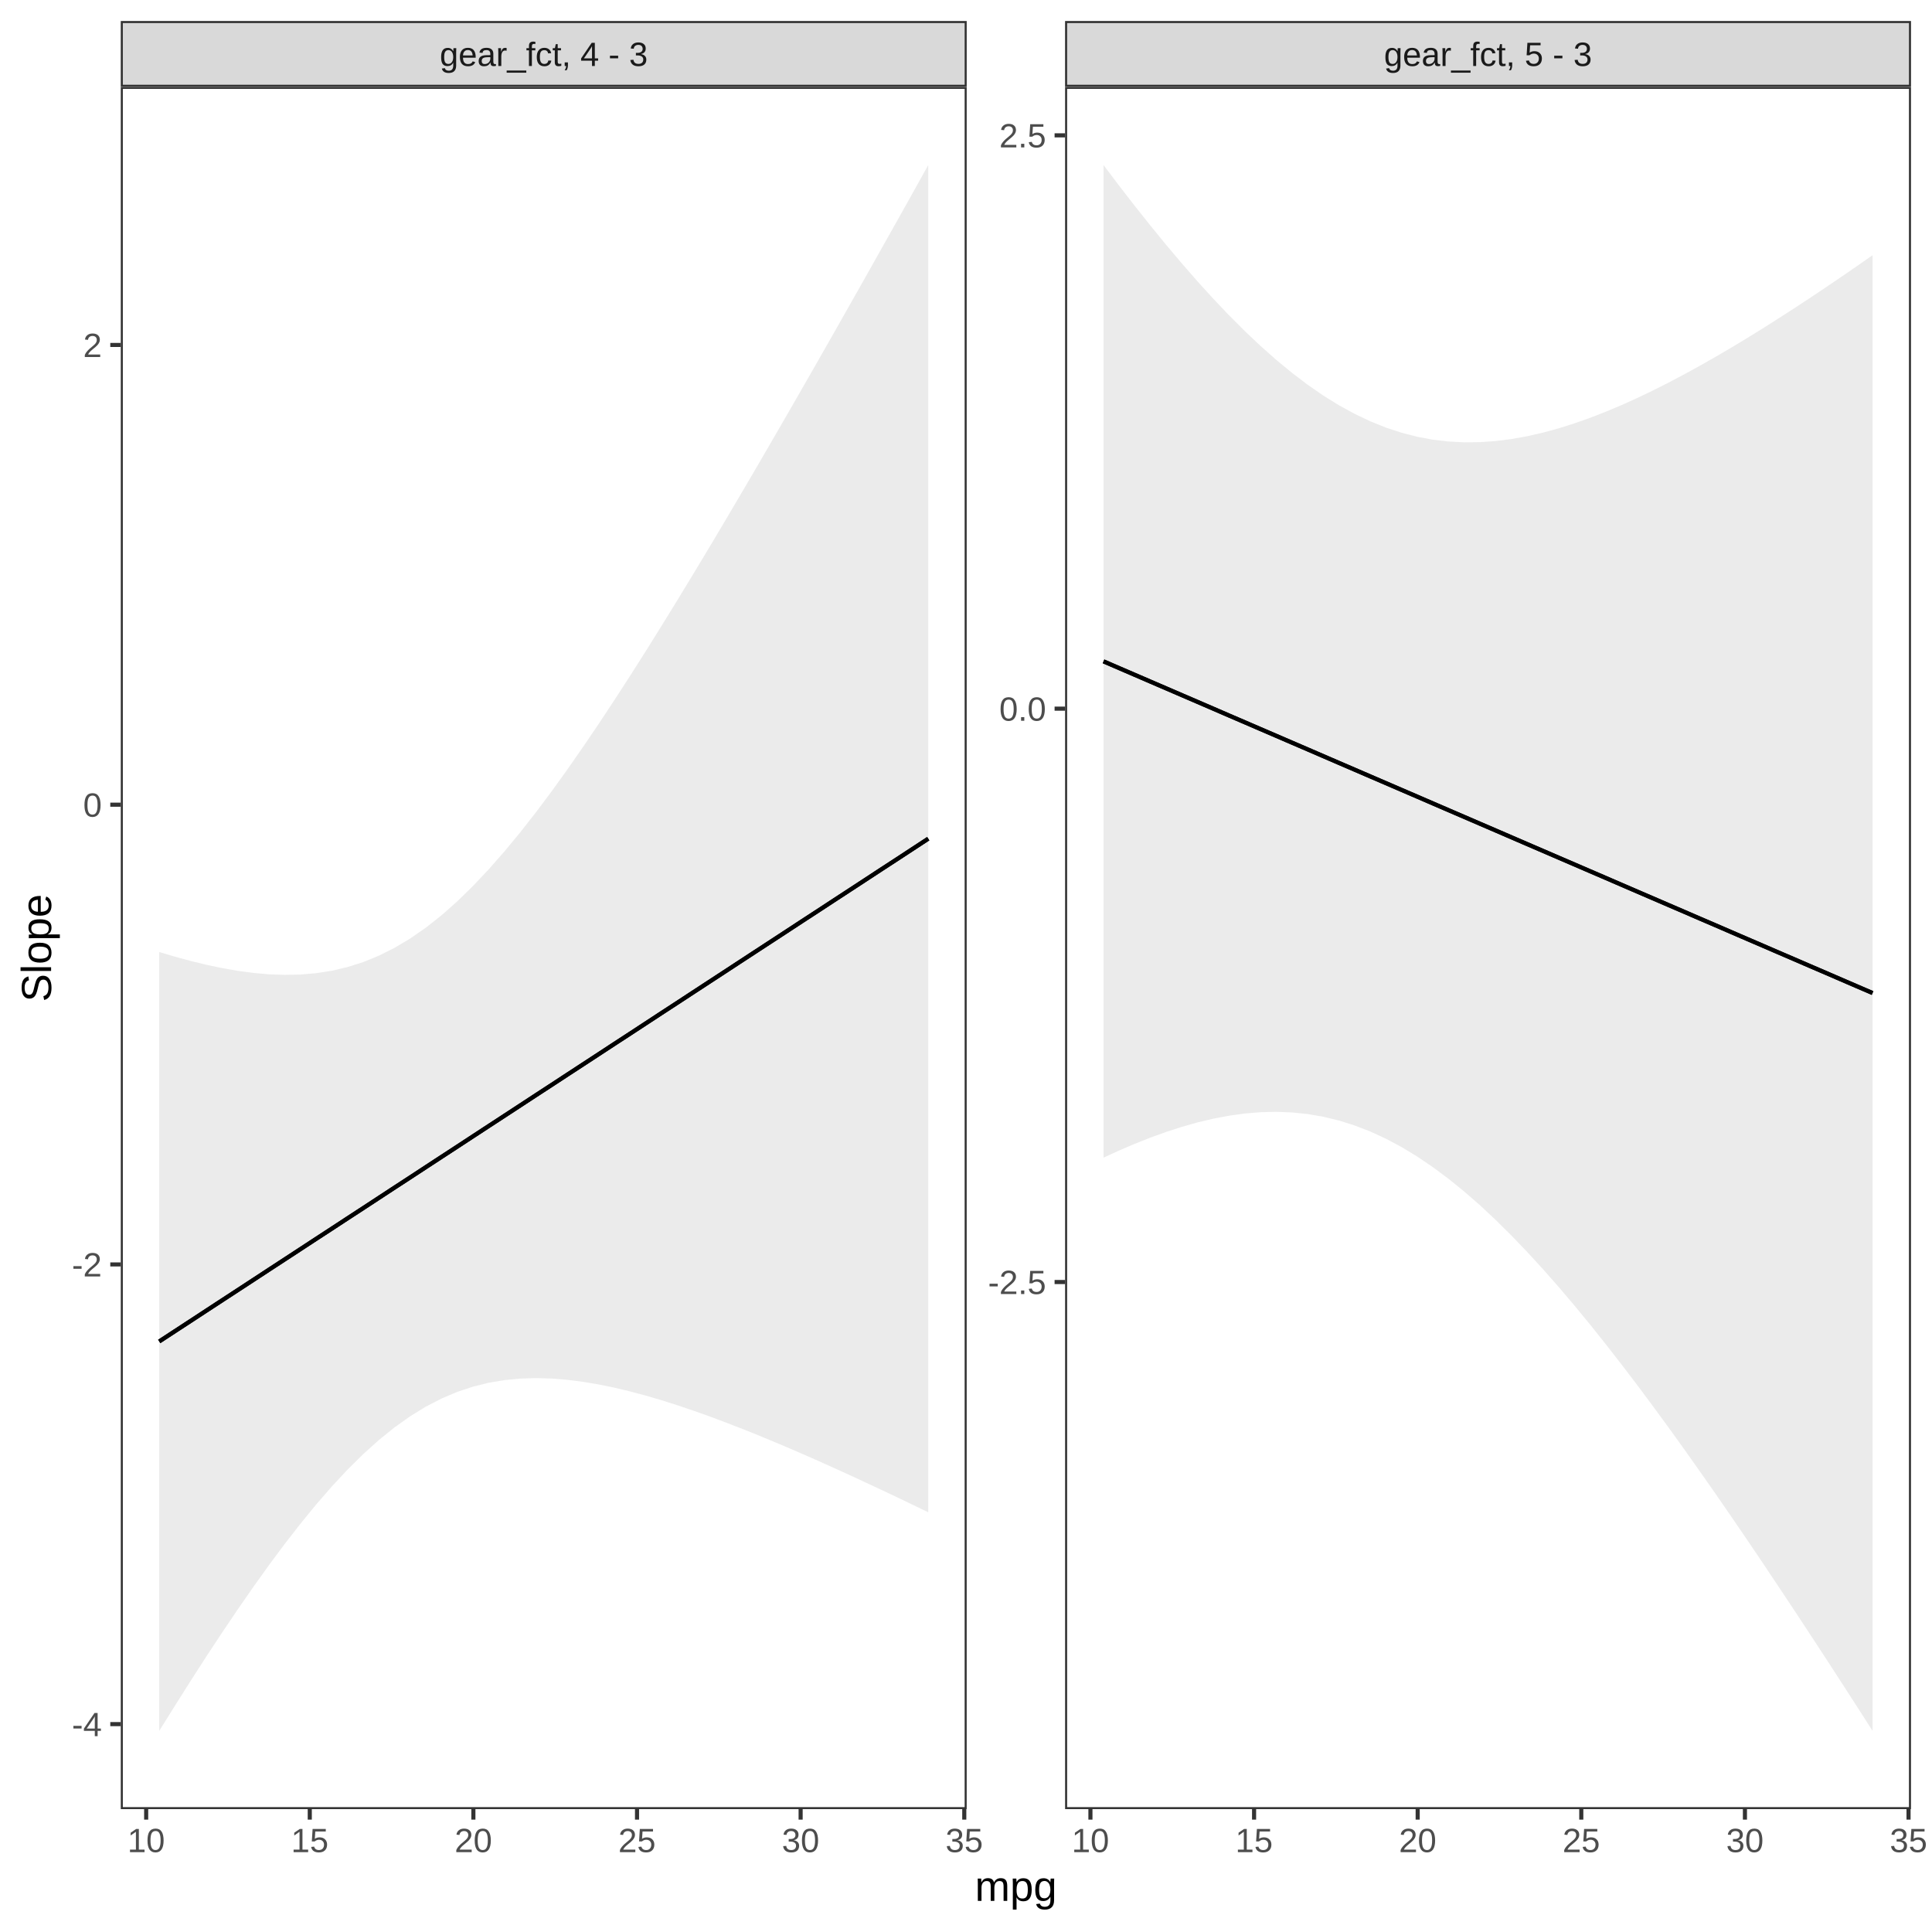
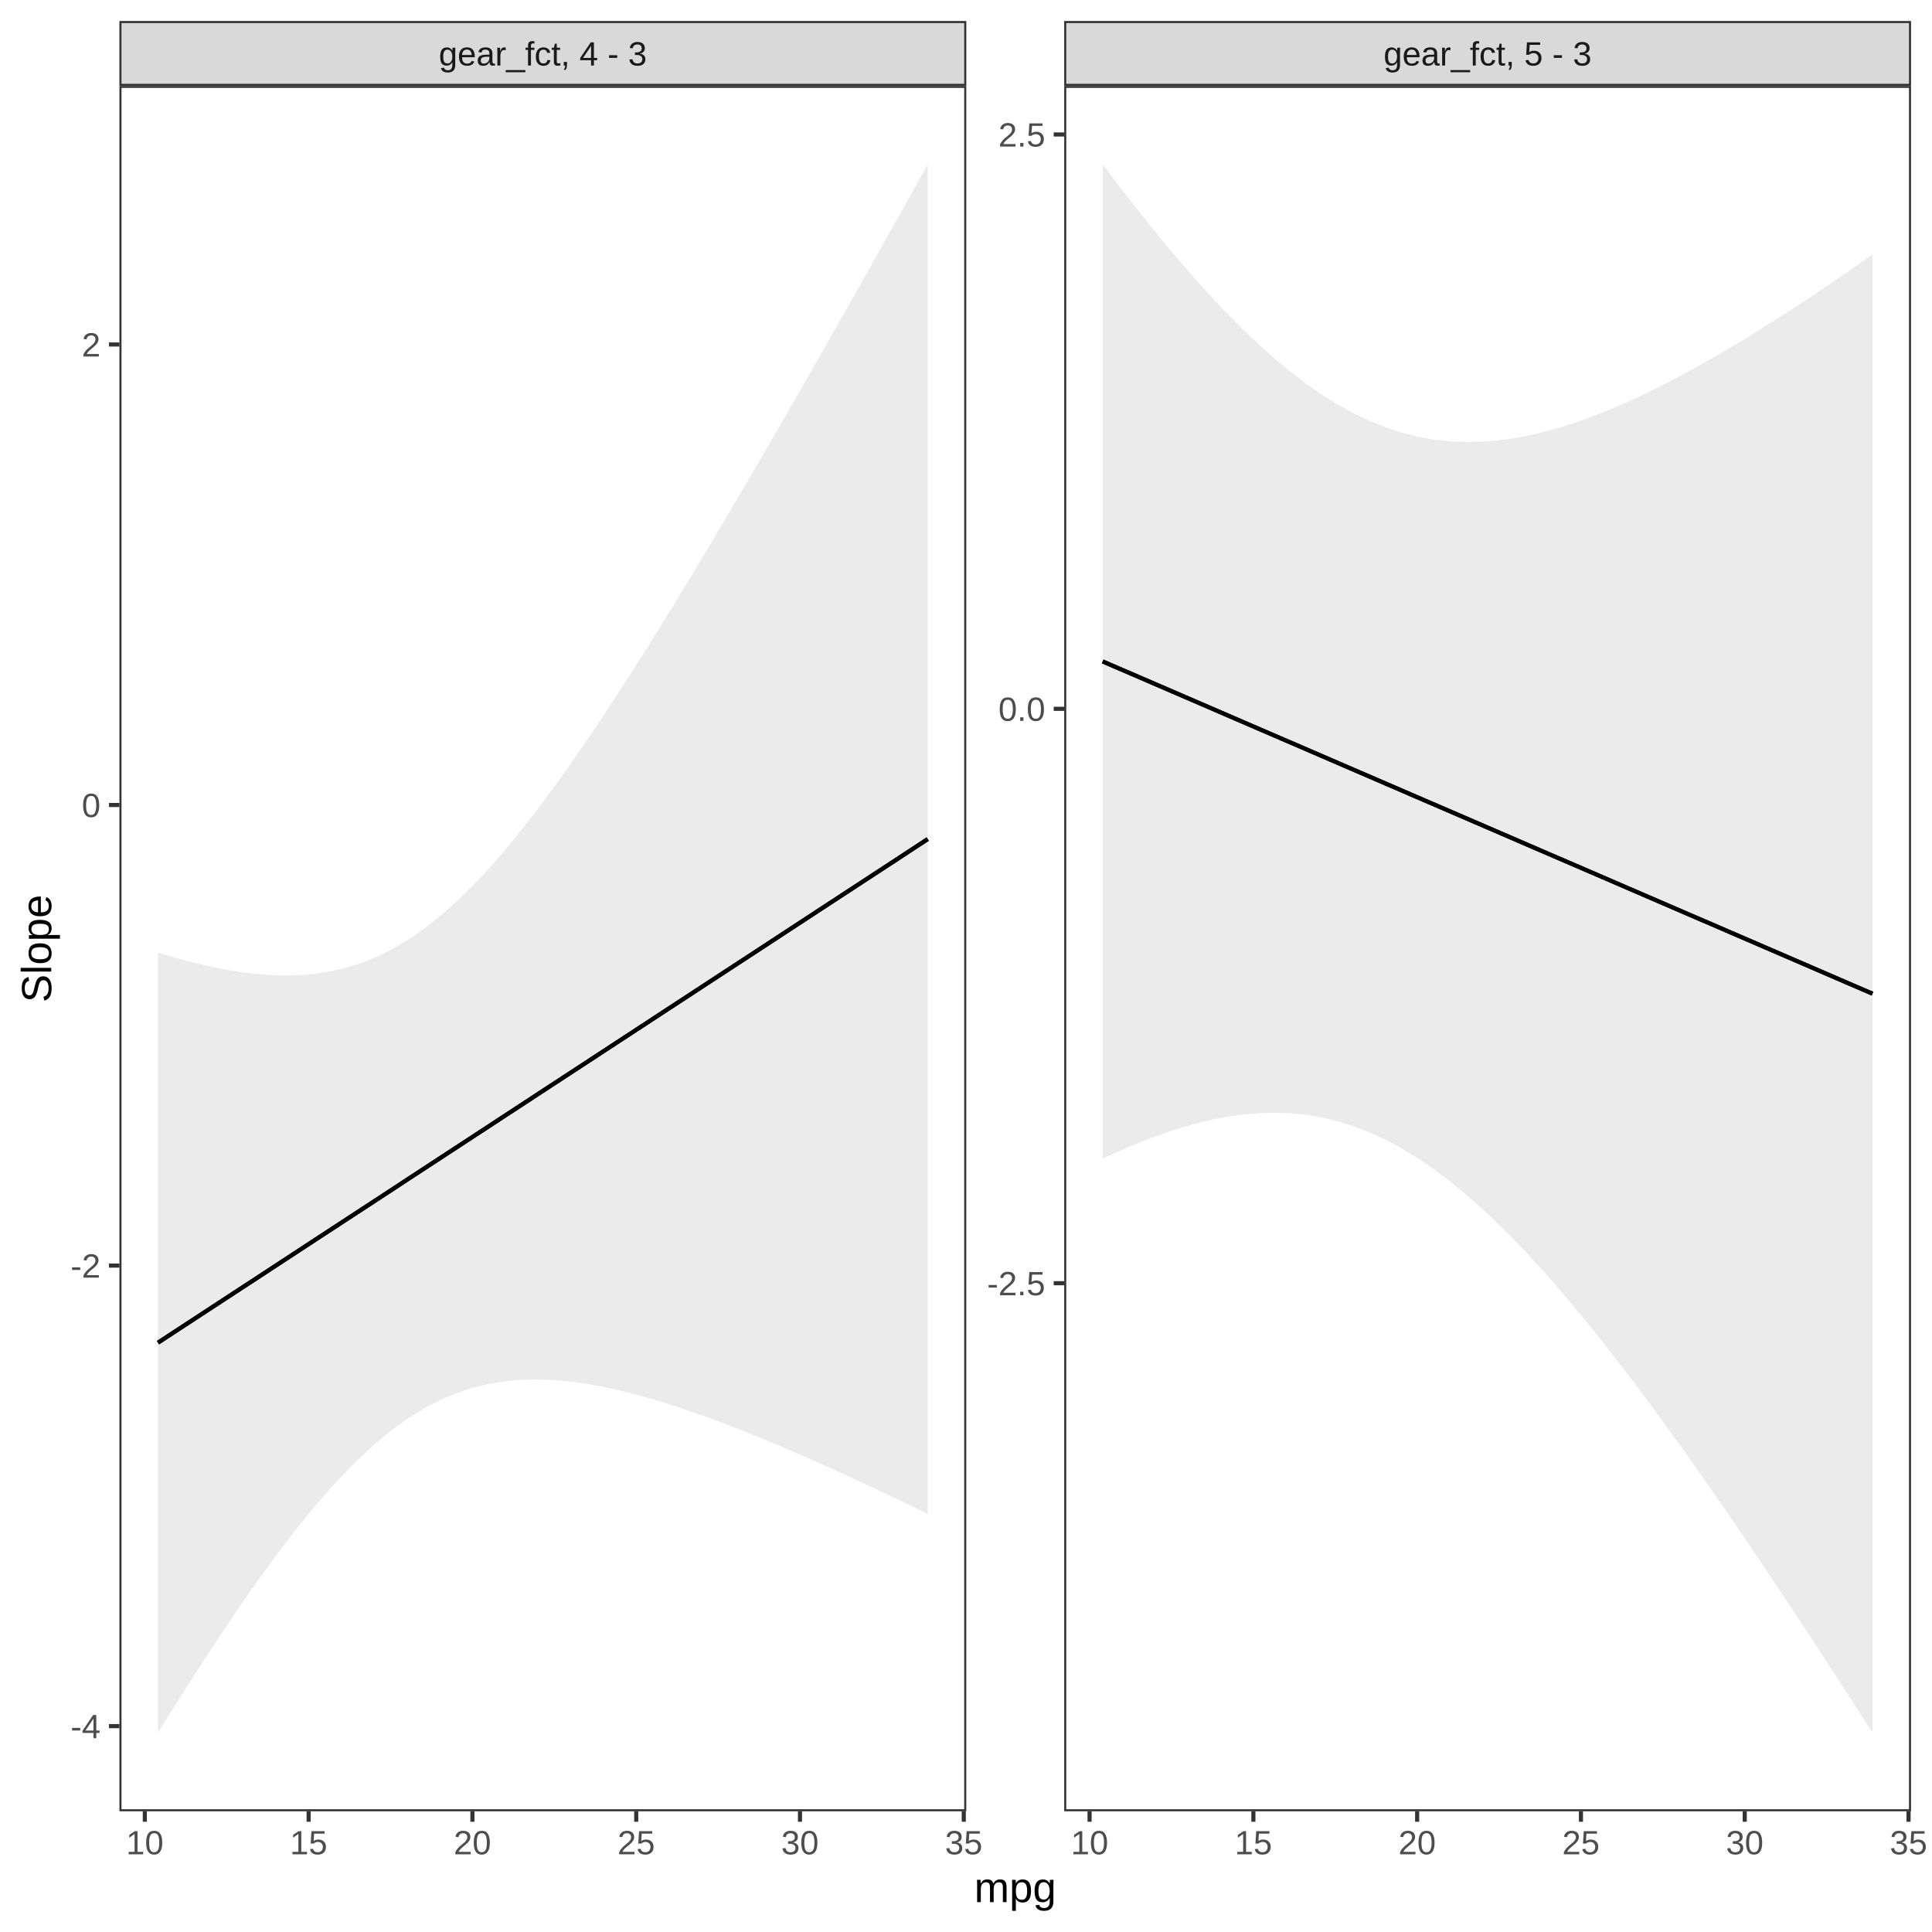
- <svg xmlns="http://www.w3.org/2000/svg" class="svglite" width="504.00pt" height="504.00pt" viewBox="0 0 504.00 504.00">
-   <defs>
-     <style type="text/css">
+ <svg xmlns="http://www.w3.org/2000/svg" width="504.00pt" height="504.00pt" viewBox="0 0 504.00 504.00">
+   <g class="svglite">
+     <defs>
+       <style type="text/css">
    .svglite line, .svglite polyline, .svglite polygon, .svglite path, .svglite rect, .svglite circle {
      fill: none;
      stroke: #000000;
      stroke-linecap: round;
      stroke-linejoin: round;
      stroke-miterlimit: 10.00;
    }
    .svglite text {
      white-space: pre;
    }
+     .svglite g.glyphgroup path {
+       fill: inherit;
+       stroke: none;
+     }
  </style>
-   </defs>
-   <rect width="100%" height="100%" style="stroke: none; fill: #FFFFFF;" />
-   <defs>
-     <clipPath id="cpMC4wMHw1MDQuMDB8MC4wMHw1MDQuMDA=">
-       <rect x="0.00" y="0.00" width="504.00" height="504.00" />
-     </clipPath>
-   </defs>
-   <g clip-path="url(#cpMC4wMHw1MDQuMDB8MC4wMHw1MDQuMDA=)">
-     <rect x="0.00" y="0.00" width="504.00" height="504.00" style="stroke-width: 1.07; stroke: #FFFFFF; fill: #FFFFFF;" />
-   </g>
-   <defs>
-     <clipPath id="cpMzEuNTF8MjUyLjE5fDIyLjY1fDQ3MS45NQ==">
-       <rect x="31.51" y="22.65" width="220.67" height="449.30" />
-     </clipPath>
-   </defs>
-   <g clip-path="url(#cpMzEuNTF8MjUyLjE5fDIyLjY1fDQ3MS45NQ==)">
-     <rect x="31.51" y="22.65" width="220.67" height="449.30" style="stroke-width: 1.07; stroke: none; fill: #FFFFFF;" />
-     <polygon points="41.54,248.35 45.64,249.57 49.73,250.68 53.82,251.68 57.92,252.54 62.01,253.26 66.11,253.81 70.20,254.17 74.29,254.31 78.39,254.23 82.48,253.87 86.58,253.23 90.67,252.27 94.77,250.97 98.86,249.30 102.95,247.25 107.05,244.80 111.14,241.96 115.24,238.72 119.33,235.09 123.42,231.09 127.52,226.75 131.61,222.09 135.71,217.13 139.80,211.91 143.90,206.44 147.99,200.76 152.08,194.88 156.18,188.84 160.27,182.64 164.37,176.31 168.46,169.87 172.55,163.31 176.65,156.66 180.74,149.93 184.84,143.12 188.93,136.25 193.02,129.31 197.12,122.33 201.21,115.29 205.31,108.21 209.40,101.09 213.50,93.93 217.59,86.75 221.68,79.53 225.78,72.28 229.87,65.01 233.97,57.72 238.06,50.41 242.15,43.07 242.15,394.51 238.06,392.53 233.97,390.57 229.87,388.63 225.78,386.72 221.68,384.82 217.59,382.96 213.50,381.12 209.40,379.32 205.31,377.55 201.21,375.83 197.12,374.14 193.02,372.51 188.93,370.93 184.84,369.40 180.74,367.95 176.65,366.57 172.55,365.27 168.46,364.07 164.37,362.98 160.27,362.00 156.18,361.16 152.08,360.47 147.99,359.95 143.90,359.62 139.80,359.50 135.71,359.63 131.61,360.03 127.52,360.71 123.42,361.73 119.33,363.08 115.24,364.81 111.14,366.92 107.05,369.43 102.95,372.34 98.86,375.64 94.77,379.32 90.67,383.37 86.58,387.76 82.48,392.48 78.39,397.48 74.29,402.74 70.20,408.24 66.11,413.95 62.01,419.86 57.92,425.92 53.82,432.14 49.73,438.49 45.64,444.96 41.54,451.53 " style="stroke-width: 0.00; stroke: none; stroke-linecap: butt; fill: #333333; fill-opacity: 0.10;" />
-     <polyline points="41.54,248.35 45.64,249.57 49.73,250.68 53.82,251.68 57.92,252.54 62.01,253.26 66.11,253.81 70.20,254.17 74.29,254.31 78.39,254.23 82.48,253.87 86.58,253.23 90.67,252.27 94.77,250.97 98.86,249.30 102.95,247.25 107.05,244.80 111.14,241.96 115.24,238.72 119.33,235.09 123.42,231.09 127.52,226.75 131.61,222.09 135.71,217.13 139.80,211.91 143.90,206.44 147.99,200.76 152.08,194.88 156.18,188.84 160.27,182.64 164.37,176.31 168.46,169.87 172.55,163.31 176.65,156.66 180.74,149.93 184.84,143.12 188.93,136.25 193.02,129.31 197.12,122.33 201.21,115.29 205.31,108.21 209.40,101.09 213.50,93.93 217.59,86.75 221.68,79.53 225.78,72.28 229.87,65.01 233.97,57.72 238.06,50.41 242.15,43.07 " style="stroke-width: 1.07; stroke: none; stroke-linecap: butt;" />
-     <polyline points="242.15,394.51 238.06,392.53 233.97,390.57 229.87,388.63 225.78,386.72 221.68,384.82 217.59,382.96 213.50,381.12 209.40,379.32 205.31,377.55 201.21,375.83 197.12,374.14 193.02,372.51 188.93,370.93 184.84,369.40 180.74,367.95 176.65,366.57 172.55,365.27 168.46,364.07 164.37,362.98 160.27,362.00 156.18,361.16 152.08,360.47 147.99,359.95 143.90,359.62 139.80,359.50 135.71,359.63 131.61,360.03 127.52,360.71 123.42,361.73 119.33,363.08 115.24,364.81 111.14,366.92 107.05,369.43 102.95,372.34 98.86,375.64 94.77,379.32 90.67,383.37 86.58,387.76 82.48,392.48 78.39,397.48 74.29,402.74 70.20,408.24 66.11,413.95 62.01,419.86 57.92,425.92 53.82,432.14 49.73,438.49 45.64,444.96 41.54,451.53 " style="stroke-width: 1.07; stroke: none; stroke-linecap: butt;" />
-     <polyline points="41.54,349.94 45.64,347.26 49.73,344.59 53.82,341.91 57.92,339.23 62.01,336.56 66.11,333.88 70.20,331.20 74.29,328.53 78.39,325.85 82.48,323.17 86.58,320.50 90.67,317.82 94.77,315.15 98.86,312.47 102.95,309.79 107.05,307.12 111.14,304.44 115.24,301.76 119.33,299.09 123.42,296.41 127.52,293.73 131.61,291.06 135.71,288.38 139.80,285.70 143.90,283.03 147.99,280.35 152.08,277.68 156.18,275.00 160.27,272.32 164.37,269.65 168.46,266.97 172.55,264.29 176.65,261.62 180.74,258.94 184.84,256.26 188.93,253.59 193.02,250.91 197.12,248.23 201.21,245.56 205.31,242.88 209.40,240.20 213.50,237.53 217.59,234.85 221.68,232.18 225.78,229.50 229.87,226.82 233.97,224.15 238.06,221.47 242.15,218.79 " style="stroke-width: 1.07; stroke-linecap: butt;" />
-     <polyline points="41.54,349.94 45.64,347.26 49.73,344.59 53.82,341.91 57.92,339.23 62.01,336.56 66.11,333.88 70.20,331.20 74.29,328.53 78.39,325.85 82.48,323.17 86.58,320.50 90.67,317.82 94.77,315.15 98.86,312.47 102.95,309.79 107.05,307.12 111.14,304.44 115.24,301.76 119.33,299.09 123.42,296.41 127.52,293.73 131.61,291.06 135.71,288.38 139.80,285.70 143.90,283.03 147.99,280.35 152.08,277.68 156.18,275.00 160.27,272.32 164.37,269.65 168.46,266.97 172.55,264.29 176.65,261.62 180.74,258.94 184.84,256.26 188.93,253.59 193.02,250.91 197.12,248.23 201.21,245.56 205.31,242.88 209.40,240.20 213.50,237.53 217.59,234.85 221.68,232.18 225.78,229.50 229.87,226.82 233.97,224.15 238.06,221.47 242.15,218.79 " style="stroke-width: 1.07; stroke-linecap: butt;" />
-     <rect x="31.51" y="22.65" width="220.67" height="449.30" style="stroke-width: 1.07; stroke: #333333;" />
-   </g>
-   <g clip-path="url(#cpMC4wMHw1MDQuMDB8MC4wMHw1MDQuMDA=)">
+     </defs>
+     <rect width="100%" height="100%" style="stroke: none; fill: #FFFFFF;" />
+     <defs>
+       <clipPath id="cpMC4wMHw1MDQuMDB8MC4wMHw1MDQuMDA=">
+         <rect x="0.00" y="0.00" width="504.00" height="504.00" />
+       </clipPath>
+     </defs>
+     <g clip-path="url(#cpMC4wMHw1MDQuMDB8MC4wMHw1MDQuMDA=)">
+       <rect x="0.00" y="0.00" width="504.00" height="504.00" style="stroke-width: 1.07; stroke: #FFFFFF; fill: #FFFFFF;" />
+     </g>
+     <defs>
+       <clipPath id="cpMzEuMTZ8MjUyLjA2fDIyLjQwfDQ3Mi41MA==">
+         <rect x="31.16" y="22.40" width="220.91" height="450.11" />
+       </clipPath>
+     </defs>
+     <g clip-path="url(#cpMzEuMTZ8MjUyLjA2fDIyLjQwfDQ3Mi41MA==)">
+       <rect x="31.16" y="22.40" width="220.91" height="450.11" style="stroke-width: 1.07; stroke: none; fill: #FFFFFF;" />
+       <polygon points="41.20,248.50 45.30,249.72 49.40,250.84 53.49,251.84 57.59,252.70 61.69,253.42 65.79,253.97 69.89,254.33 73.99,254.48 78.09,254.39 82.18,254.04 86.28,253.39 90.38,252.43 94.48,251.13 98.58,249.46 102.68,247.40 106.77,244.95 110.87,242.10 114.97,238.85 119.07,235.22 123.17,231.22 127.27,226.87 131.36,222.20 135.46,217.23 139.56,211.99 143.66,206.52 147.76,200.83 151.86,194.94 155.96,188.89 160.05,182.68 164.15,176.34 168.25,169.88 172.35,163.31 176.45,156.65 180.55,149.91 184.64,143.09 188.74,136.20 192.84,129.25 196.94,122.25 201.04,115.20 205.14,108.11 209.24,100.98 213.33,93.81 217.43,86.61 221.53,79.38 225.63,72.12 229.73,64.84 233.83,57.53 237.92,50.20 242.02,42.86 242.02,394.93 237.92,392.95 233.83,390.98 229.73,389.04 225.63,387.12 221.53,385.22 217.43,383.35 213.33,381.51 209.24,379.71 205.14,377.94 201.04,376.21 196.94,374.52 192.84,372.88 188.74,371.30 184.64,369.77 180.55,368.32 176.45,366.94 172.35,365.64 168.25,364.43 164.15,363.34 160.05,362.36 155.96,361.51 151.86,360.82 147.76,360.30 143.66,359.97 139.56,359.86 135.46,359.98 131.36,360.38 127.27,361.07 123.17,362.08 119.07,363.44 114.97,365.17 110.87,367.29 106.77,369.80 102.68,372.71 98.58,376.02 94.48,379.71 90.38,383.77 86.28,388.17 82.18,392.89 78.09,397.90 73.99,403.17 69.89,408.68 65.79,414.40 61.69,420.32 57.59,426.40 53.49,432.62 49.40,438.98 45.30,445.46 41.20,452.04 " style="stroke-width: 0.00; stroke: none; stroke-linecap: butt; fill: #333333; fill-opacity: 0.10;" />
+       <polyline points="41.20,248.50 45.30,249.72 49.40,250.84 53.49,251.84 57.59,252.70 61.69,253.42 65.79,253.97 69.89,254.33 73.99,254.48 78.09,254.39 82.18,254.04 86.28,253.39 90.38,252.43 94.48,251.13 98.58,249.46 102.68,247.40 106.77,244.95 110.87,242.10 114.97,238.85 119.07,235.22 123.17,231.22 127.27,226.87 131.36,222.20 135.46,217.23 139.56,211.99 143.66,206.52 147.76,200.83 151.86,194.94 155.96,188.89 160.05,182.68 164.15,176.34 168.25,169.88 172.35,163.31 176.45,156.65 180.55,149.91 184.64,143.09 188.74,136.20 192.84,129.25 196.94,122.25 201.04,115.20 205.14,108.11 209.24,100.98 213.33,93.81 217.43,86.61 221.53,79.38 225.63,72.12 229.73,64.84 233.83,57.53 237.92,50.20 242.02,42.86 " style="stroke-width: 1.07; stroke: none; stroke-linecap: butt;" />
+       <polyline points="242.02,394.93 237.92,392.95 233.83,390.98 229.73,389.04 225.63,387.12 221.53,385.22 217.43,383.35 213.33,381.51 209.24,379.71 205.14,377.94 201.04,376.21 196.94,374.52 192.84,372.88 188.74,371.30 184.64,369.77 180.55,368.32 176.45,366.94 172.35,365.64 168.25,364.43 164.15,363.34 160.05,362.36 155.96,361.51 151.86,360.82 147.76,360.30 143.66,359.97 139.56,359.86 135.46,359.98 131.36,360.38 127.27,361.07 123.17,362.08 119.07,363.44 114.97,365.17 110.87,367.29 106.77,369.80 102.68,372.71 98.58,376.02 94.48,379.71 90.38,383.77 86.28,388.17 82.18,392.89 78.09,397.90 73.99,403.17 69.89,408.68 65.79,414.40 61.69,420.32 57.59,426.40 53.49,432.62 49.40,438.98 45.30,445.46 41.20,452.04 " style="stroke-width: 1.07; stroke: none; stroke-linecap: butt;" />
+       <polyline points="41.20,350.27 45.30,347.59 49.40,344.91 53.49,342.23 57.59,339.55 61.69,336.87 65.79,334.19 69.89,331.51 73.99,328.82 78.09,326.14 82.18,323.46 86.28,320.78 90.38,318.10 94.48,315.42 98.58,312.74 102.68,310.06 106.77,307.37 110.87,304.69 114.97,302.01 119.07,299.33 123.17,296.65 127.27,293.97 131.36,291.29 135.46,288.61 139.56,285.92 143.66,283.24 147.76,280.56 151.86,277.88 155.96,275.20 160.05,272.52 164.15,269.84 168.25,267.16 172.35,264.47 176.45,261.79 180.55,259.11 184.64,256.43 188.74,253.75 192.84,251.07 196.94,248.39 201.04,245.71 205.14,243.02 209.24,240.34 213.33,237.66 217.43,234.98 221.53,232.30 225.63,229.62 229.73,226.94 233.83,224.26 237.92,221.57 242.02,218.89 " style="stroke-width: 1.07; stroke-linecap: butt;" />
+       <polyline points="41.20,350.27 45.30,347.59 49.40,344.91 53.49,342.23 57.59,339.55 61.69,336.87 65.79,334.19 69.89,331.51 73.99,328.82 78.09,326.14 82.18,323.46 86.28,320.78 90.38,318.10 94.48,315.42 98.58,312.74 102.68,310.06 106.77,307.37 110.87,304.69 114.97,302.01 119.07,299.33 123.17,296.65 127.27,293.97 131.36,291.29 135.46,288.61 139.56,285.92 143.66,283.24 147.76,280.56 151.86,277.88 155.96,275.20 160.05,272.52 164.15,269.84 168.25,267.16 172.35,264.47 176.45,261.79 180.55,259.11 184.64,256.43 188.74,253.75 192.84,251.07 196.94,248.39 201.04,245.71 205.14,243.02 209.24,240.34 213.33,237.66 217.43,234.98 221.53,232.30 225.63,229.62 229.73,226.94 233.83,224.26 237.92,221.57 242.02,218.89 " style="stroke-width: 1.07; stroke-linecap: butt;" />
+       <rect x="31.16" y="22.40" width="220.91" height="450.11" style="stroke-width: 1.07; stroke: #333333;" />
+     </g>
+     <g clip-path="url(#cpMC4wMHw1MDQuMDB8MC4wMHw1MDQuMDA=)">
</g>
-   <defs>
-     <clipPath id="cpMjc3Ljg1fDQ5OC41MnwyMi42NXw0NzEuOTU=">
-       <rect x="277.85" y="22.65" width="220.67" height="449.30" />
-     </clipPath>
-   </defs>
-   <g clip-path="url(#cpMjc3Ljg1fDQ5OC41MnwyMi42NXw0NzEuOTU=)">
-     <rect x="277.85" y="22.65" width="220.67" height="449.30" style="stroke-width: 1.07; stroke: none; fill: #FFFFFF;" />
-     <polygon points="287.88,43.07 291.97,48.48 296.06,53.76 300.16,58.91 304.25,63.92 308.35,68.77 312.44,73.46 316.54,77.96 320.63,82.27 324.72,86.36 328.82,90.23 332.91,93.86 337.01,97.24 341.10,100.35 345.19,103.18 349.29,105.72 353.38,107.96 357.48,109.91 361.57,111.56 365.67,112.90 369.76,113.95 373.85,114.71 377.95,115.18 382.04,115.39 386.14,115.34 390.23,115.05 394.32,114.53 398.42,113.79 402.51,112.86 406.61,111.74 410.70,110.45 414.80,109.00 418.89,107.41 422.98,105.69 427.08,103.84 431.17,101.88 435.27,99.81 439.36,97.65 443.45,95.41 447.55,93.08 451.64,90.68 455.74,88.21 459.83,85.68 463.92,83.09 468.02,80.45 472.11,77.76 476.21,75.02 480.30,72.25 484.40,69.43 488.49,66.58 488.49,451.53 484.40,445.14 480.30,438.79 476.21,432.48 472.11,426.22 468.02,420.00 463.92,413.82 459.83,407.70 455.74,401.64 451.64,395.64 447.55,389.71 443.45,383.85 439.36,378.07 435.27,372.38 431.17,366.79 427.08,361.29 422.98,355.91 418.89,350.66 414.80,345.53 410.70,340.55 406.61,335.73 402.51,331.08 398.42,326.62 394.32,322.35 390.23,318.30 386.14,314.47 382.04,310.89 377.95,307.57 373.85,304.52 369.76,301.74 365.67,299.26 361.57,297.07 357.48,295.18 353.38,293.60 349.29,292.31 345.19,291.32 341.10,290.62 337.01,290.20 332.91,290.04 328.82,290.14 324.72,290.48 320.63,291.05 316.54,291.82 312.44,292.79 308.35,293.95 304.25,295.27 300.16,296.75 296.06,298.37 291.97,300.12 287.88,301.99 " style="stroke-width: 0.00; stroke: none; stroke-linecap: butt; fill: #333333; fill-opacity: 0.10;" />
-     <polyline points="287.88,43.07 291.97,48.48 296.06,53.76 300.16,58.91 304.25,63.92 308.35,68.77 312.44,73.46 316.54,77.96 320.63,82.27 324.72,86.36 328.82,90.23 332.91,93.86 337.01,97.24 341.10,100.35 345.19,103.18 349.29,105.72 353.38,107.96 357.48,109.91 361.57,111.56 365.67,112.90 369.76,113.95 373.85,114.71 377.95,115.18 382.04,115.39 386.14,115.34 390.23,115.05 394.32,114.53 398.42,113.79 402.51,112.86 406.61,111.74 410.70,110.45 414.80,109.00 418.89,107.41 422.98,105.69 427.08,103.84 431.17,101.88 435.27,99.81 439.36,97.65 443.45,95.41 447.55,93.08 451.64,90.68 455.74,88.21 459.83,85.68 463.92,83.09 468.02,80.45 472.11,77.76 476.21,75.02 480.30,72.25 484.40,69.43 488.49,66.58 " style="stroke-width: 1.07; stroke: none; stroke-linecap: butt;" />
-     <polyline points="488.49,451.53 484.40,445.14 480.30,438.79 476.21,432.48 472.11,426.22 468.02,420.00 463.92,413.82 459.83,407.70 455.74,401.64 451.64,395.64 447.55,389.71 443.45,383.85 439.36,378.07 435.27,372.38 431.17,366.79 427.08,361.29 422.98,355.91 418.89,350.66 414.80,345.53 410.70,340.55 406.61,335.73 402.51,331.08 398.42,326.62 394.32,322.35 390.23,318.30 386.14,314.47 382.04,310.89 377.95,307.57 373.85,304.52 369.76,301.74 365.67,299.26 361.57,297.07 357.48,295.18 353.38,293.60 349.29,292.31 345.19,291.32 341.10,290.62 337.01,290.20 332.91,290.04 328.82,290.14 324.72,290.48 320.63,291.05 316.54,291.82 312.44,292.79 308.35,293.95 304.25,295.27 300.16,296.75 296.06,298.37 291.97,300.12 287.88,301.99 " style="stroke-width: 1.07; stroke: none; stroke-linecap: butt;" />
-     <polyline points="287.88,172.53 291.97,174.30 296.06,176.06 300.16,177.83 304.25,179.59 308.35,181.36 312.44,183.12 316.54,184.89 320.63,186.66 324.72,188.42 328.82,190.19 332.91,191.95 337.01,193.72 341.10,195.48 345.19,197.25 349.29,199.02 353.38,200.78 357.48,202.55 361.57,204.31 365.67,206.08 369.76,207.84 373.85,209.61 377.95,211.38 382.04,213.14 386.14,214.91 390.23,216.67 394.32,218.44 398.42,220.21 402.51,221.97 406.61,223.74 410.70,225.50 414.80,227.27 418.89,229.03 422.98,230.80 427.08,232.57 431.17,234.33 435.27,236.10 439.36,237.86 443.45,239.63 447.55,241.39 451.64,243.16 455.74,244.93 459.83,246.69 463.92,248.46 468.02,250.22 472.11,251.99 476.21,253.75 480.30,255.52 484.40,257.29 488.49,259.05 " style="stroke-width: 1.07; stroke-linecap: butt;" />
-     <polyline points="287.88,172.53 291.97,174.30 296.06,176.06 300.16,177.83 304.25,179.59 308.35,181.36 312.44,183.12 316.54,184.89 320.63,186.66 324.72,188.42 328.82,190.19 332.91,191.95 337.01,193.72 341.10,195.48 345.19,197.25 349.29,199.02 353.38,200.78 357.48,202.55 361.57,204.31 365.67,206.08 369.76,207.84 373.85,209.61 377.95,211.38 382.04,213.14 386.14,214.91 390.23,216.67 394.32,218.44 398.42,220.21 402.51,221.97 406.61,223.74 410.70,225.50 414.80,227.27 418.89,229.03 422.98,230.80 427.08,232.57 431.17,234.33 435.27,236.10 439.36,237.86 443.45,239.63 447.55,241.39 451.64,243.16 455.74,244.93 459.83,246.69 463.92,248.46 468.02,250.22 472.11,251.99 476.21,253.75 480.30,255.52 484.40,257.29 488.49,259.05 " style="stroke-width: 1.07; stroke-linecap: butt;" />
-     <rect x="277.85" y="22.65" width="220.67" height="449.30" style="stroke-width: 1.07; stroke: #333333;" />
-   </g>
-   <g clip-path="url(#cpMC4wMHw1MDQuMDB8MC4wMHw1MDQuMDA=)">
+     <defs>
+       <clipPath id="cpMjc3LjYyfDQ5OC41MnwyMi40MHw0NzIuNTA=">
+         <rect x="277.62" y="22.40" width="220.91" height="450.11" />
+       </clipPath>
+     </defs>
+     <g clip-path="url(#cpMjc3LjYyfDQ5OC41MnwyMi40MHw0NzIuNTA=)">
+       <rect x="277.62" y="22.40" width="220.91" height="450.11" style="stroke-width: 1.07; stroke: none; fill: #FFFFFF;" />
+       <polygon points="287.66,42.86 291.75,48.27 295.85,53.56 299.95,58.72 304.05,63.74 308.15,68.60 312.25,73.30 316.35,77.81 320.44,82.12 324.54,86.23 328.64,90.10 332.74,93.74 336.84,97.12 340.94,100.23 345.03,103.07 349.13,105.62 353.23,107.87 357.33,109.82 361.43,111.46 365.53,112.81 369.62,113.86 373.72,114.62 377.82,115.10 381.92,115.31 386.02,115.26 390.12,114.96 394.22,114.44 398.31,113.71 402.41,112.77 406.51,111.65 410.61,110.36 414.71,108.91 418.81,107.31 422.90,105.58 427.00,103.73 431.10,101.77 435.20,99.70 439.30,97.53 443.40,95.28 447.50,92.95 451.59,90.55 455.69,88.08 459.79,85.54 463.89,82.95 467.99,80.30 472.09,77.61 476.18,74.87 480.28,72.08 484.38,69.26 488.48,66.40 488.48,452.04 484.38,445.65 480.28,439.29 476.18,432.97 472.09,426.69 467.99,420.46 463.89,414.27 459.79,408.14 455.69,402.07 451.59,396.06 447.50,390.12 443.40,384.25 439.30,378.46 435.20,372.76 431.10,367.15 427.00,361.65 422.90,356.26 418.81,350.99 414.71,345.86 410.61,340.87 406.51,336.04 402.41,331.38 398.31,326.91 394.22,322.64 390.12,318.58 386.02,314.75 381.92,311.16 377.82,307.83 373.72,304.77 369.62,301.99 365.53,299.50 361.43,297.31 357.33,295.42 353.23,293.83 349.13,292.55 345.03,291.55 340.94,290.85 336.84,290.43 332.74,290.27 328.64,290.37 324.54,290.71 320.44,291.27 316.35,292.05 312.25,293.03 308.15,294.18 304.05,295.51 299.95,296.99 295.85,298.61 291.75,300.36 287.66,302.24 " style="stroke-width: 0.00; stroke: none; stroke-linecap: butt; fill: #333333; fill-opacity: 0.10;" />
+       <polyline points="287.66,42.86 291.75,48.27 295.85,53.56 299.95,58.72 304.05,63.74 308.15,68.60 312.25,73.30 316.35,77.81 320.44,82.12 324.54,86.23 328.64,90.10 332.74,93.74 336.84,97.12 340.94,100.23 345.03,103.07 349.13,105.62 353.23,107.87 357.33,109.82 361.43,111.46 365.53,112.81 369.62,113.86 373.72,114.62 377.82,115.10 381.92,115.31 386.02,115.26 390.12,114.96 394.22,114.44 398.31,113.71 402.41,112.77 406.51,111.65 410.61,110.36 414.71,108.91 418.81,107.31 422.90,105.58 427.00,103.73 431.10,101.77 435.20,99.70 439.30,97.53 443.40,95.28 447.50,92.95 451.59,90.55 455.69,88.08 459.79,85.54 463.89,82.95 467.99,80.30 472.09,77.61 476.18,74.87 480.28,72.08 484.38,69.26 488.48,66.40 " style="stroke-width: 1.07; stroke: none; stroke-linecap: butt;" />
+       <polyline points="488.48,452.04 484.38,445.65 480.28,439.29 476.18,432.97 472.09,426.69 467.99,420.46 463.89,414.27 459.79,408.14 455.69,402.07 451.59,396.06 447.50,390.12 443.40,384.25 439.30,378.46 435.20,372.76 431.10,367.15 427.00,361.65 422.90,356.26 418.81,350.99 414.71,345.86 410.61,340.87 406.51,336.04 402.41,331.38 398.31,326.91 394.22,322.64 390.12,318.58 386.02,314.75 381.92,311.16 377.82,307.83 373.72,304.77 369.62,301.99 365.53,299.50 361.43,297.31 357.33,295.42 353.23,293.83 349.13,292.55 345.03,291.55 340.94,290.85 336.84,290.43 332.74,290.27 328.64,290.37 324.54,290.71 320.44,291.27 316.35,292.05 312.25,293.03 308.15,294.18 304.05,295.51 299.95,296.99 295.85,298.61 291.75,300.36 287.66,302.24 " style="stroke-width: 1.07; stroke: none; stroke-linecap: butt;" />
+       <polyline points="287.66,172.55 291.75,174.32 295.85,176.08 299.95,177.85 304.05,179.62 308.15,181.39 312.25,183.16 316.35,184.93 320.44,186.70 324.54,188.47 328.64,190.24 332.74,192.01 336.84,193.77 340.94,195.54 345.03,197.31 349.13,199.08 353.23,200.85 357.33,202.62 361.43,204.39 365.53,206.16 369.62,207.93 373.72,209.69 377.82,211.46 381.92,213.23 386.02,215.00 390.12,216.77 394.22,218.54 398.31,220.31 402.41,222.08 406.51,223.85 410.61,225.61 414.71,227.38 418.81,229.15 422.90,230.92 427.00,232.69 431.10,234.46 435.20,236.23 439.30,238.00 443.40,239.77 447.50,241.53 451.59,243.30 455.69,245.07 459.79,246.84 463.89,248.61 467.99,250.38 472.09,252.15 476.18,253.92 480.28,255.69 484.38,257.46 488.48,259.22 " style="stroke-width: 1.07; stroke-linecap: butt;" />
+       <polyline points="287.66,172.55 291.75,174.32 295.85,176.08 299.95,177.85 304.05,179.62 308.15,181.39 312.25,183.16 316.35,184.93 320.44,186.70 324.54,188.47 328.64,190.24 332.74,192.01 336.84,193.77 340.94,195.54 345.03,197.31 349.13,199.08 353.23,200.85 357.33,202.62 361.43,204.39 365.53,206.16 369.62,207.93 373.72,209.69 377.82,211.46 381.92,213.23 386.02,215.00 390.12,216.77 394.22,218.54 398.31,220.31 402.41,222.08 406.51,223.85 410.61,225.61 414.71,227.38 418.81,229.15 422.90,230.92 427.00,232.69 431.10,234.46 435.20,236.23 439.30,238.00 443.40,239.77 447.50,241.53 451.59,243.30 455.69,245.07 459.79,246.84 463.89,248.61 467.99,250.38 472.09,252.15 476.18,253.92 480.28,255.69 484.38,257.46 488.48,259.22 " style="stroke-width: 1.07; stroke-linecap: butt;" />
+       <rect x="277.62" y="22.40" width="220.91" height="450.11" style="stroke-width: 1.07; stroke: #333333;" />
+     </g>
+     <g clip-path="url(#cpMC4wMHw1MDQuMDB8MC4wMHw1MDQuMDA=)">
</g>
-   <defs>
-     <clipPath id="cpMzEuNTF8MjUyLjE5fDUuNDh8MjIuNjU=">
-       <rect x="31.51" y="5.48" width="220.67" height="17.17" />
-     </clipPath>
-   </defs>
-   <g clip-path="url(#cpMzEuNTF8MjUyLjE5fDUuNDh8MjIuNjU=)">
-     <rect x="31.51" y="5.48" width="220.67" height="17.17" style="stroke-width: 1.07; stroke: #333333; fill: #D9D9D9;" />
-     <text x="141.85" y="17.21" text-anchor="middle" style="font-size: 8.80px;fill: #1A1A1A; font-family: &quot;Liberation Sans&quot;;" textLength="55.38px" lengthAdjust="spacingAndGlyphs">gear_fct, 4 - 3</text>
-   </g>
-   <g clip-path="url(#cpMC4wMHw1MDQuMDB8MC4wMHw1MDQuMDA=)">
+     <defs>
+       <clipPath id="cpMzEuMTZ8MjUyLjA2fDUuNDh8MjIuNDA=">
+         <rect x="31.16" y="5.48" width="220.91" height="16.92" />
+       </clipPath>
+     </defs>
+     <g clip-path="url(#cpMzEuMTZ8MjUyLjA2fDUuNDh8MjIuNDA=)">
+       <rect x="31.16" y="5.48" width="220.91" height="16.92" style="stroke-width: 1.07; stroke: #333333; fill: #D9D9D9;" />
+       <text x="141.61" y="17.09" text-anchor="middle" style="font-size: 8.80px;fill: #1A1A1A; font-family: &quot;Arial&quot;;" textLength="54.22px" lengthAdjust="spacingAndGlyphs">gear_fct, 4 - 3</text>
+     </g>
+     <g clip-path="url(#cpMC4wMHw1MDQuMDB8MC4wMHw1MDQuMDA=)">
</g>
-   <defs>
-     <clipPath id="cpMjc3Ljg1fDQ5OC41Mnw1LjQ4fDIyLjY1">
-       <rect x="277.85" y="5.48" width="220.67" height="17.17" />
-     </clipPath>
-   </defs>
-   <g clip-path="url(#cpMjc3Ljg1fDQ5OC41Mnw1LjQ4fDIyLjY1)">
-     <rect x="277.85" y="5.48" width="220.67" height="17.17" style="stroke-width: 1.07; stroke: #333333; fill: #D9D9D9;" />
-     <text x="388.18" y="17.21" text-anchor="middle" style="font-size: 8.80px;fill: #1A1A1A; font-family: &quot;Liberation Sans&quot;;" textLength="55.38px" lengthAdjust="spacingAndGlyphs">gear_fct, 5 - 3</text>
-   </g>
-   <g clip-path="url(#cpMC4wMHw1MDQuMDB8MC4wMHw1MDQuMDA=)">
-     <polyline points="38.13,474.69 38.13,471.95 " style="stroke-width: 1.07; stroke: #333333; stroke-linecap: butt;" />
-     <polyline points="80.81,474.69 80.81,471.95 " style="stroke-width: 1.07; stroke: #333333; stroke-linecap: butt;" />
-     <polyline points="123.49,474.69 123.49,471.95 " style="stroke-width: 1.07; stroke: #333333; stroke-linecap: butt;" />
-     <polyline points="166.18,474.69 166.18,471.95 " style="stroke-width: 1.07; stroke: #333333; stroke-linecap: butt;" />
-     <polyline points="208.86,474.69 208.86,471.95 " style="stroke-width: 1.07; stroke: #333333; stroke-linecap: butt;" />
-     <polyline points="251.55,474.69 251.55,471.95 " style="stroke-width: 1.07; stroke: #333333; stroke-linecap: butt;" />
-     <text x="38.13" y="483.17" text-anchor="middle" style="font-size: 8.80px;fill: #4D4D4D; font-family: &quot;Liberation Sans&quot;;" textLength="10.07px" lengthAdjust="spacingAndGlyphs">10</text>
-     <text x="80.81" y="483.17" text-anchor="middle" style="font-size: 8.80px;fill: #4D4D4D; font-family: &quot;Liberation Sans&quot;;" textLength="10.07px" lengthAdjust="spacingAndGlyphs">15</text>
-     <text x="123.49" y="483.17" text-anchor="middle" style="font-size: 8.80px;fill: #4D4D4D; font-family: &quot;Liberation Sans&quot;;" textLength="10.07px" lengthAdjust="spacingAndGlyphs">20</text>
-     <text x="166.18" y="483.17" text-anchor="middle" style="font-size: 8.80px;fill: #4D4D4D; font-family: &quot;Liberation Sans&quot;;" textLength="10.07px" lengthAdjust="spacingAndGlyphs">25</text>
-     <text x="208.86" y="483.17" text-anchor="middle" style="font-size: 8.80px;fill: #4D4D4D; font-family: &quot;Liberation Sans&quot;;" textLength="10.07px" lengthAdjust="spacingAndGlyphs">30</text>
-     <text x="251.55" y="483.17" text-anchor="middle" style="font-size: 8.80px;fill: #4D4D4D; font-family: &quot;Liberation Sans&quot;;" textLength="10.07px" lengthAdjust="spacingAndGlyphs">35</text>
-     <polyline points="284.46,474.69 284.46,471.95 " style="stroke-width: 1.07; stroke: #333333; stroke-linecap: butt;" />
-     <polyline points="327.15,474.69 327.15,471.95 " style="stroke-width: 1.07; stroke: #333333; stroke-linecap: butt;" />
-     <polyline points="369.83,474.69 369.83,471.95 " style="stroke-width: 1.07; stroke: #333333; stroke-linecap: butt;" />
-     <polyline points="412.51,474.69 412.51,471.95 " style="stroke-width: 1.07; stroke: #333333; stroke-linecap: butt;" />
-     <polyline points="455.20,474.69 455.20,471.95 " style="stroke-width: 1.07; stroke: #333333; stroke-linecap: butt;" />
-     <polyline points="497.88,474.69 497.88,471.95 " style="stroke-width: 1.07; stroke: #333333; stroke-linecap: butt;" />
-     <text x="284.46" y="483.17" text-anchor="middle" style="font-size: 8.80px;fill: #4D4D4D; font-family: &quot;Liberation Sans&quot;;" textLength="10.07px" lengthAdjust="spacingAndGlyphs">10</text>
-     <text x="327.15" y="483.17" text-anchor="middle" style="font-size: 8.80px;fill: #4D4D4D; font-family: &quot;Liberation Sans&quot;;" textLength="10.07px" lengthAdjust="spacingAndGlyphs">15</text>
-     <text x="369.83" y="483.17" text-anchor="middle" style="font-size: 8.80px;fill: #4D4D4D; font-family: &quot;Liberation Sans&quot;;" textLength="10.07px" lengthAdjust="spacingAndGlyphs">20</text>
-     <text x="412.51" y="483.17" text-anchor="middle" style="font-size: 8.80px;fill: #4D4D4D; font-family: &quot;Liberation Sans&quot;;" textLength="10.07px" lengthAdjust="spacingAndGlyphs">25</text>
-     <text x="455.20" y="483.17" text-anchor="middle" style="font-size: 8.80px;fill: #4D4D4D; font-family: &quot;Liberation Sans&quot;;" textLength="10.07px" lengthAdjust="spacingAndGlyphs">30</text>
-     <text x="497.88" y="483.17" text-anchor="middle" style="font-size: 8.80px;fill: #4D4D4D; font-family: &quot;Liberation Sans&quot;;" textLength="10.07px" lengthAdjust="spacingAndGlyphs">35</text>
-     <text x="272.91" y="337.58" text-anchor="end" style="font-size: 8.80px;fill: #4D4D4D; font-family: &quot;Liberation Sans&quot;;" textLength="15.25px" lengthAdjust="spacingAndGlyphs">-2.5</text>
-     <text x="272.91" y="188.02" text-anchor="end" style="font-size: 8.80px;fill: #4D4D4D; font-family: &quot;Liberation Sans&quot;;" textLength="12.42px" lengthAdjust="spacingAndGlyphs">0.0</text>
-     <text x="272.91" y="38.45" text-anchor="end" style="font-size: 8.80px;fill: #4D4D4D; font-family: &quot;Liberation Sans&quot;;" textLength="12.42px" lengthAdjust="spacingAndGlyphs">2.5</text>
-     <polyline points="275.11,334.44 277.85,334.44 " style="stroke-width: 1.07; stroke: #333333; stroke-linecap: butt;" />
-     <polyline points="275.11,184.87 277.85,184.87 " style="stroke-width: 1.07; stroke: #333333; stroke-linecap: butt;" />
-     <polyline points="275.11,35.31 277.85,35.31 " style="stroke-width: 1.07; stroke: #333333; stroke-linecap: butt;" />
-     <text x="26.58" y="452.91" text-anchor="end" style="font-size: 8.80px;fill: #4D4D4D; font-family: &quot;Liberation Sans&quot;;" textLength="7.86px" lengthAdjust="spacingAndGlyphs">-4</text>
-     <text x="26.58" y="332.99" text-anchor="end" style="font-size: 8.80px;fill: #4D4D4D; font-family: &quot;Liberation Sans&quot;;" textLength="7.86px" lengthAdjust="spacingAndGlyphs">-2</text>
-     <text x="26.58" y="213.06" text-anchor="end" style="font-size: 8.80px;fill: #4D4D4D; font-family: &quot;Liberation Sans&quot;;" textLength="5.03px" lengthAdjust="spacingAndGlyphs">0</text>
-     <text x="26.58" y="93.14" text-anchor="end" style="font-size: 8.80px;fill: #4D4D4D; font-family: &quot;Liberation Sans&quot;;" textLength="5.03px" lengthAdjust="spacingAndGlyphs">2</text>
-     <polyline points="28.77,449.77 31.51,449.77 " style="stroke-width: 1.07; stroke: #333333; stroke-linecap: butt;" />
-     <polyline points="28.77,329.85 31.51,329.85 " style="stroke-width: 1.07; stroke: #333333; stroke-linecap: butt;" />
-     <polyline points="28.77,209.92 31.51,209.92 " style="stroke-width: 1.07; stroke: #333333; stroke-linecap: butt;" />
-     <polyline points="28.77,89.99 31.51,89.99 " style="stroke-width: 1.07; stroke: #333333; stroke-linecap: butt;" />
-     <text x="265.02" y="495.88" text-anchor="middle" style="font-size: 11.00px; font-family: &quot;Liberation Sans&quot;;" textLength="23.82px" lengthAdjust="spacingAndGlyphs">mpg</text>
-     <text transform="translate(13.33,247.30) rotate(-90)" text-anchor="middle" style="font-size: 11.00px; font-family: &quot;Liberation Sans&quot;;" textLength="28.50px" lengthAdjust="spacingAndGlyphs">Slope</text>
+     <defs>
+       <clipPath id="cpMjc3LjYyfDQ5OC41Mnw1LjQ4fDIyLjQw">
+         <rect x="277.62" y="5.48" width="220.91" height="16.92" />
+       </clipPath>
+     </defs>
+     <g clip-path="url(#cpMjc3LjYyfDQ5OC41Mnw1LjQ4fDIyLjQw)">
+       <rect x="277.62" y="5.48" width="220.91" height="16.92" style="stroke-width: 1.07; stroke: #333333; fill: #D9D9D9;" />
+       <text x="388.07" y="17.09" text-anchor="middle" style="font-size: 8.80px;fill: #1A1A1A; font-family: &quot;Arial&quot;;" textLength="54.22px" lengthAdjust="spacingAndGlyphs">gear_fct, 5 - 3</text>
+     </g>
+     <g clip-path="url(#cpMC4wMHw1MDQuMDB8MC4wMHw1MDQuMDA=)">
+       <polyline points="37.78,475.24 37.78,472.50 " style="stroke-width: 1.07; stroke: #333333; stroke-linecap: butt;" />
+       <polyline points="80.51,475.24 80.51,472.50 " style="stroke-width: 1.07; stroke: #333333; stroke-linecap: butt;" />
+       <polyline points="123.24,475.24 123.24,472.50 " style="stroke-width: 1.07; stroke: #333333; stroke-linecap: butt;" />
+       <polyline points="165.97,475.24 165.97,472.50 " style="stroke-width: 1.07; stroke: #333333; stroke-linecap: butt;" />
+       <polyline points="208.69,475.24 208.69,472.50 " style="stroke-width: 1.07; stroke: #333333; stroke-linecap: butt;" />
+       <polyline points="251.42,475.24 251.42,472.50 " style="stroke-width: 1.07; stroke: #333333; stroke-linecap: butt;" />
+       <text x="37.78" y="483.74" text-anchor="middle" style="font-size: 8.80px;fill: #4D4D4D; font-family: &quot;Arial&quot;;" textLength="9.78px" lengthAdjust="spacingAndGlyphs">10</text>
+       <text x="80.51" y="483.74" text-anchor="middle" style="font-size: 8.80px;fill: #4D4D4D; font-family: &quot;Arial&quot;;" textLength="9.78px" lengthAdjust="spacingAndGlyphs">15</text>
+       <text x="123.24" y="483.74" text-anchor="middle" style="font-size: 8.80px;fill: #4D4D4D; font-family: &quot;Arial&quot;;" textLength="9.78px" lengthAdjust="spacingAndGlyphs">20</text>
+       <text x="165.97" y="483.74" text-anchor="middle" style="font-size: 8.80px;fill: #4D4D4D; font-family: &quot;Arial&quot;;" textLength="9.78px" lengthAdjust="spacingAndGlyphs">25</text>
+       <text x="208.69" y="483.74" text-anchor="middle" style="font-size: 8.80px;fill: #4D4D4D; font-family: &quot;Arial&quot;;" textLength="9.78px" lengthAdjust="spacingAndGlyphs">30</text>
+       <text x="251.42" y="483.74" text-anchor="middle" style="font-size: 8.80px;fill: #4D4D4D; font-family: &quot;Arial&quot;;" textLength="9.78px" lengthAdjust="spacingAndGlyphs">35</text>
+       <polyline points="284.24,475.24 284.24,472.50 " style="stroke-width: 1.07; stroke: #333333; stroke-linecap: butt;" />
+       <polyline points="326.97,475.24 326.97,472.50 " style="stroke-width: 1.07; stroke: #333333; stroke-linecap: butt;" />
+       <polyline points="369.69,475.24 369.69,472.50 " style="stroke-width: 1.07; stroke: #333333; stroke-linecap: butt;" />
+       <polyline points="412.42,475.24 412.42,472.50 " style="stroke-width: 1.07; stroke: #333333; stroke-linecap: butt;" />
+       <polyline points="455.15,475.24 455.15,472.50 " style="stroke-width: 1.07; stroke: #333333; stroke-linecap: butt;" />
+       <polyline points="497.88,475.24 497.88,472.50 " style="stroke-width: 1.07; stroke: #333333; stroke-linecap: butt;" />
+       <text x="284.24" y="483.74" text-anchor="middle" style="font-size: 8.80px;fill: #4D4D4D; font-family: &quot;Arial&quot;;" textLength="9.78px" lengthAdjust="spacingAndGlyphs">10</text>
+       <text x="326.97" y="483.74" text-anchor="middle" style="font-size: 8.80px;fill: #4D4D4D; font-family: &quot;Arial&quot;;" textLength="9.78px" lengthAdjust="spacingAndGlyphs">15</text>
+       <text x="369.69" y="483.74" text-anchor="middle" style="font-size: 8.80px;fill: #4D4D4D; font-family: &quot;Arial&quot;;" textLength="9.78px" lengthAdjust="spacingAndGlyphs">20</text>
+       <text x="412.42" y="483.74" text-anchor="middle" style="font-size: 8.80px;fill: #4D4D4D; font-family: &quot;Arial&quot;;" textLength="9.78px" lengthAdjust="spacingAndGlyphs">25</text>
+       <text x="455.15" y="483.74" text-anchor="middle" style="font-size: 8.80px;fill: #4D4D4D; font-family: &quot;Arial&quot;;" textLength="9.78px" lengthAdjust="spacingAndGlyphs">30</text>
+       <text x="497.88" y="483.74" text-anchor="middle" style="font-size: 8.80px;fill: #4D4D4D; font-family: &quot;Arial&quot;;" textLength="9.78px" lengthAdjust="spacingAndGlyphs">35</text>
+       <text x="272.68" y="337.90" text-anchor="end" style="font-size: 8.80px;fill: #4D4D4D; font-family: &quot;Arial&quot;;" textLength="15.14px" lengthAdjust="spacingAndGlyphs">-2.5</text>
+       <text x="272.68" y="188.06" text-anchor="end" style="font-size: 8.80px;fill: #4D4D4D; font-family: &quot;Arial&quot;;" textLength="12.22px" lengthAdjust="spacingAndGlyphs">0.0</text>
+       <text x="272.68" y="38.23" text-anchor="end" style="font-size: 8.80px;fill: #4D4D4D; font-family: &quot;Arial&quot;;" textLength="12.22px" lengthAdjust="spacingAndGlyphs">2.5</text>
+       <polyline points="274.88,334.75 277.62,334.75 " style="stroke-width: 1.07; stroke: #333333; stroke-linecap: butt;" />
+       <polyline points="274.88,184.91 277.62,184.91 " style="stroke-width: 1.07; stroke: #333333; stroke-linecap: butt;" />
+       <polyline points="274.88,35.08 277.62,35.08 " style="stroke-width: 1.07; stroke: #333333; stroke-linecap: butt;" />
+       <text x="26.23" y="453.44" text-anchor="end" style="font-size: 8.80px;fill: #4D4D4D; font-family: &quot;Arial&quot;;" textLength="7.81px" lengthAdjust="spacingAndGlyphs">-4</text>
+       <text x="26.23" y="333.30" text-anchor="end" style="font-size: 8.80px;fill: #4D4D4D; font-family: &quot;Arial&quot;;" textLength="7.81px" lengthAdjust="spacingAndGlyphs">-2</text>
+       <text x="26.23" y="213.15" text-anchor="end" style="font-size: 8.80px;fill: #4D4D4D; font-family: &quot;Arial&quot;;" textLength="4.89px" lengthAdjust="spacingAndGlyphs">0</text>
+       <text x="26.23" y="93.01" text-anchor="end" style="font-size: 8.80px;fill: #4D4D4D; font-family: &quot;Arial&quot;;" textLength="4.89px" lengthAdjust="spacingAndGlyphs">2</text>
+       <polyline points="28.42,450.29 31.16,450.29 " style="stroke-width: 1.07; stroke: #333333; stroke-linecap: butt;" />
+       <polyline points="28.42,330.15 31.16,330.15 " style="stroke-width: 1.07; stroke: #333333; stroke-linecap: butt;" />
+       <polyline points="28.42,210.00 31.16,210.00 " style="stroke-width: 1.07; stroke: #333333; stroke-linecap: butt;" />
+       <polyline points="28.42,89.86 31.16,89.86 " style="stroke-width: 1.07; stroke: #333333; stroke-linecap: butt;" />
+       <text x="264.84" y="496.20" text-anchor="middle" style="font-size: 11.00px; font-family: &quot;Arial&quot;;" textLength="21.41px" lengthAdjust="spacingAndGlyphs">mpg</text>
+       <text transform="translate(13.36,247.45) rotate(-90)" text-anchor="middle" style="font-size: 11.00px; font-family: &quot;Arial&quot;;" textLength="28.16px" lengthAdjust="spacingAndGlyphs">Slope</text>
+     </g>
  </g>
</svg>
